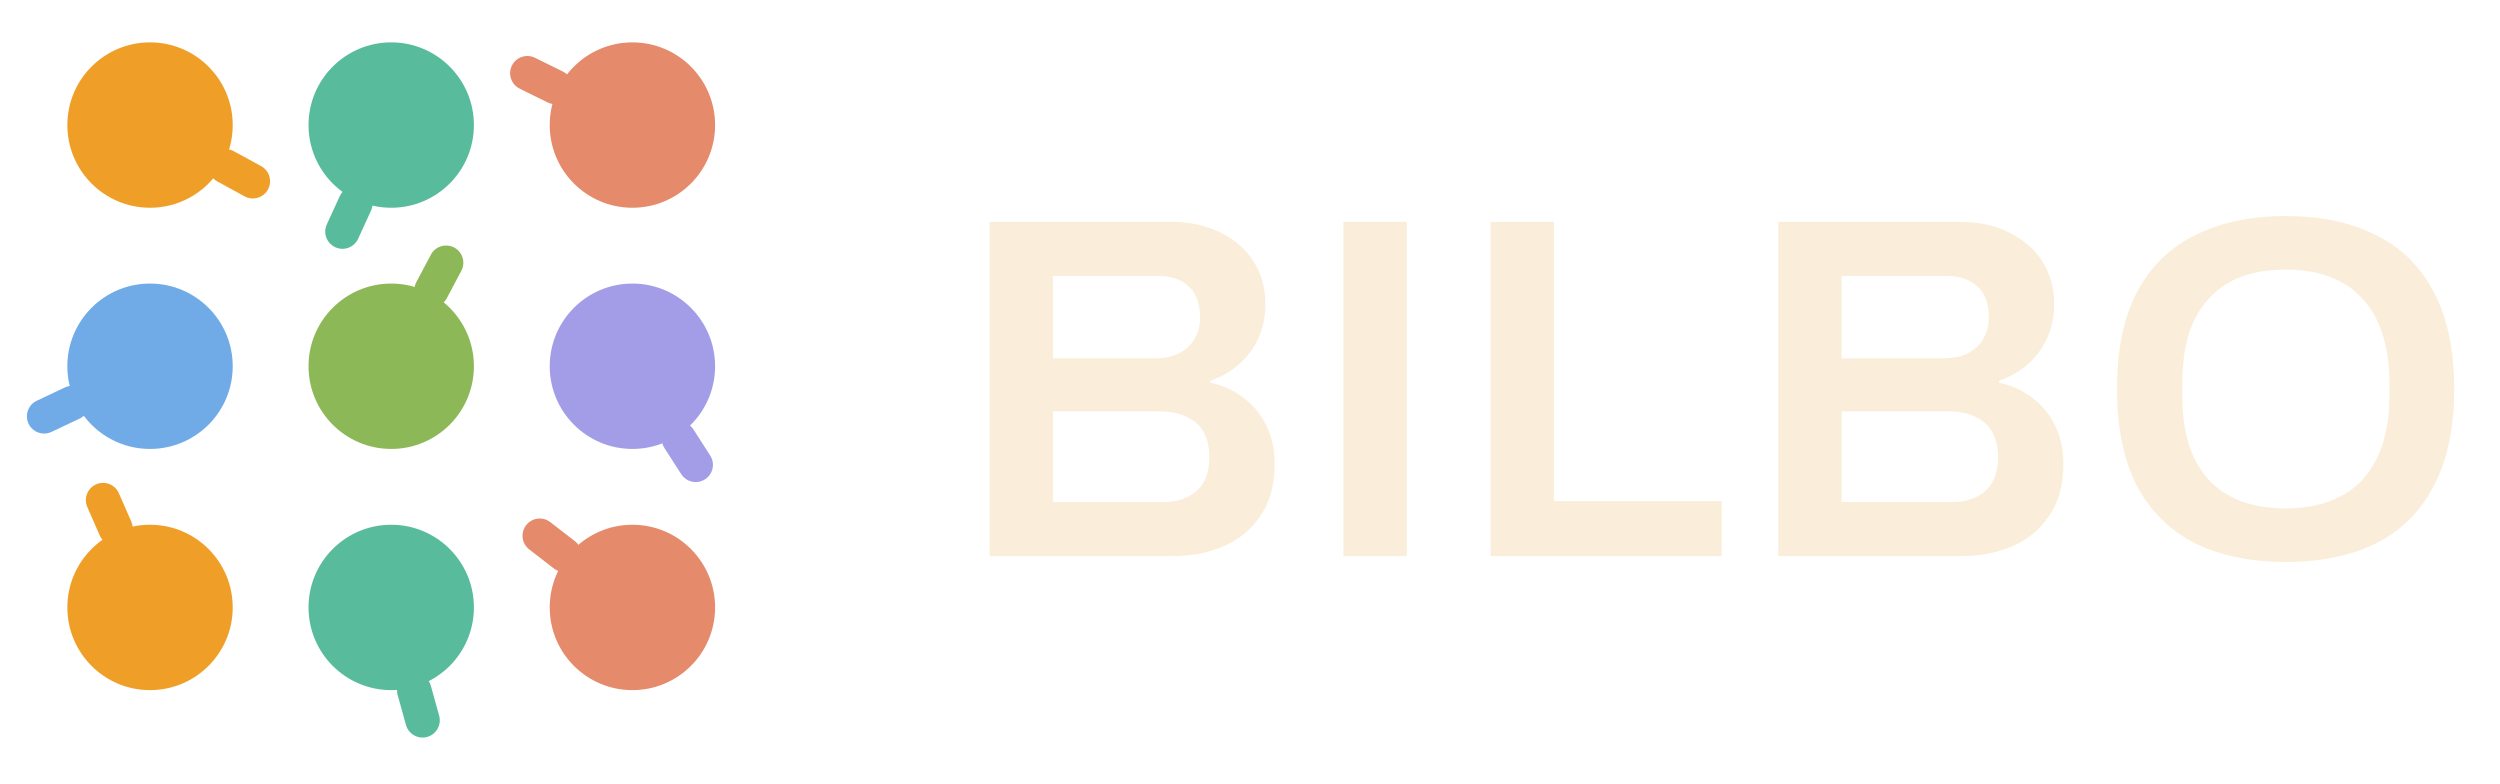
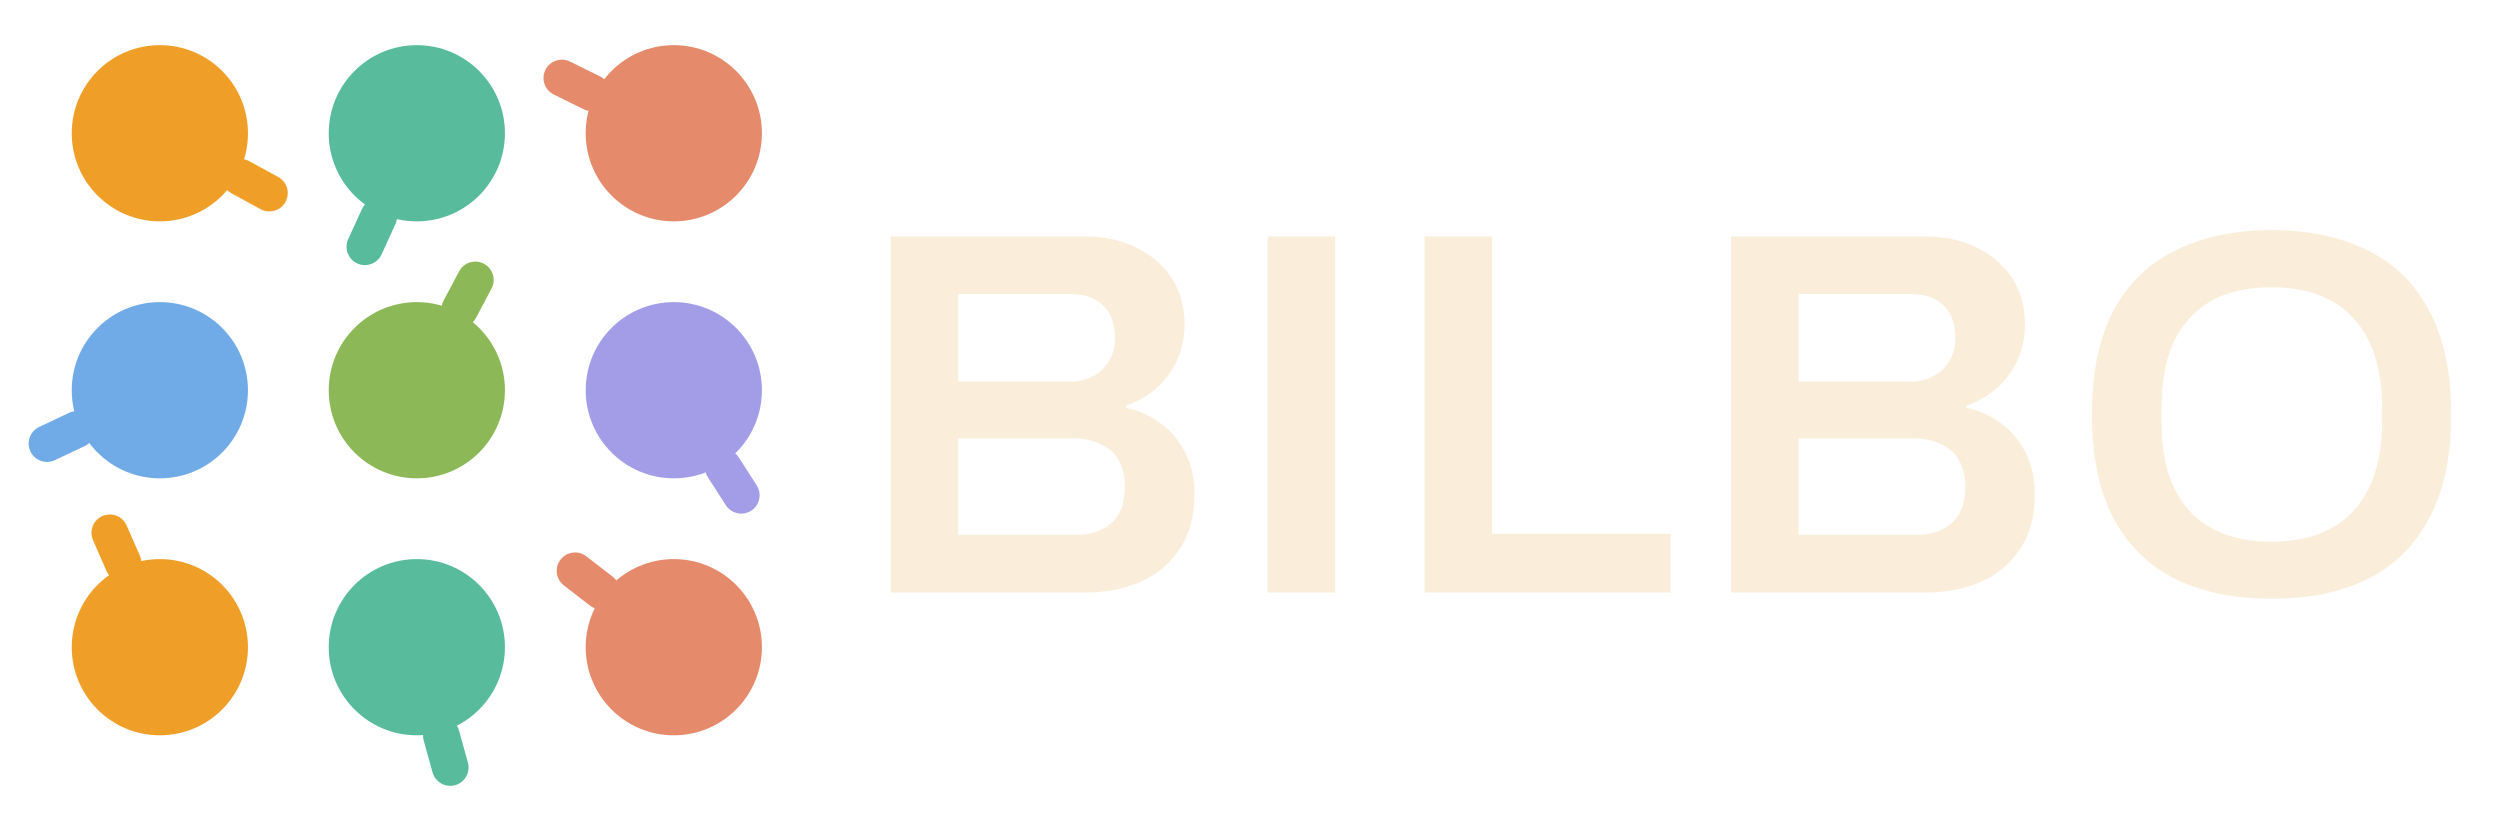
- <svg xmlns="http://www.w3.org/2000/svg" width="472" height="148" viewBox="0 0 472 148" fill="none">
+ <svg xmlns="http://www.w3.org/2000/svg" width="443" height="148" viewBox="0 0 443 148" fill="none">
  <g id="Export grid">
    <g id="bilbo-lockup-grid">
      <g id="Group">
        <circle id="Head" cx="28.326" cy="23.612" r="15.612" fill="#EF9F27" />
        <rect id="Tail direction" x="41.303" y="26.995" width="12.36" height="6.505" rx="3.253" transform="rotate(28.6479 41.3034 26.9954)" fill="#EF9F27" />
        <circle id="Head_2" cx="73.862" cy="23.612" r="15.612" fill="#58BC9C" />
        <rect id="Tail direction_2" x="71.406" y="36.796" width="12.36" height="6.505" rx="3.253" transform="rotate(114.592 71.4059 36.7961)" fill="#58BC9C" />
        <circle id="Head_3" cx="119.399" cy="23.612" r="15.612" fill="#E58A6B" />
        <rect id="Tail direction_3" x="106.292" y="20.772" width="12.36" height="6.505" rx="3.253" transform="rotate(-153.735 106.292 20.7717)" fill="#E58A6B" />
        <circle id="Head_4" cx="28.326" cy="69.148" r="15.612" fill="#70ABE7" />
        <rect id="Tail direction_4" x="17.954" y="77.649" width="12.36" height="6.505" rx="3.253" transform="rotate(154.699 17.9543 77.6492)" fill="#70ABE7" />
        <circle id="Head_5" cx="73.862" cy="69.148" r="15.612" fill="#8DB857" />
        <rect id="Tail direction_5" x="77.085" y="56.13" width="12.36" height="6.505" rx="3.253" transform="rotate(-62.0619 77.0845 56.1304)" fill="#8DB857" />
        <circle id="Head_6" cx="119.399" cy="69.148" r="15.612" fill="#A39DE8" />
        <rect id="Tail direction_6" x="129.165" y="78.339" width="12.36" height="6.505" rx="3.253" transform="rotate(57.2958 129.165 78.3389)" fill="#A39DE8" />
        <circle id="Head_7" cx="28.326" cy="114.684" r="15.612" fill="#EF9F27" />
        <rect id="Tail direction_7" x="20.132" y="104.068" width="12.36" height="6.505" rx="3.253" transform="rotate(-113.628 20.132 104.068)" fill="#EF9F27" />
        <circle id="Head_8" cx="73.862" cy="114.684" r="15.612" fill="#58BC9C" />
        <rect id="Tail direction_8" x="80.477" y="126.351" width="12.36" height="6.505" rx="3.253" transform="rotate(74.4845 80.4768 126.351)" fill="#58BC9C" />
        <circle id="Head_9" cx="119.399" cy="114.684" r="15.612" fill="#E58A6B" />
        <rect id="Tail direction_9" x="107.118" y="109.297" width="12.36" height="6.505" rx="3.253" transform="rotate(-142.276 107.118 109.297)" fill="#E58A6B" />
      </g>
-       <path id="BILBO" d="M186.835 105V41.888H221.243C224.616 41.888 227.622 42.532 230.259 43.82C232.958 45.108 235.074 46.917 236.607 49.248C238.14 51.579 238.907 54.308 238.907 57.436C238.907 59.828 238.447 62.005 237.527 63.968C236.607 65.931 235.35 67.587 233.755 68.936C232.222 70.224 230.474 71.205 228.511 71.88V72.248C230.842 72.739 232.927 73.689 234.767 75.1C236.607 76.449 238.048 78.197 239.091 80.344C240.134 82.429 240.655 84.852 240.655 87.612C240.655 91.537 239.766 94.788 237.987 97.364C236.27 99.94 233.939 101.872 230.995 103.16C228.112 104.387 224.862 105 221.243 105H186.835ZM198.795 94.788H219.679C222.194 94.788 224.248 94.113 225.843 92.764C227.499 91.353 228.327 89.176 228.327 86.232C228.327 84.515 227.99 83.012 227.315 81.724C226.64 80.436 225.598 79.455 224.187 78.78C222.838 78.044 221.09 77.676 218.943 77.676H198.795V94.788ZM198.795 67.648H218.115C219.955 67.648 221.488 67.311 222.715 66.636C224.003 65.961 224.954 65.041 225.567 63.876C226.242 62.711 226.579 61.423 226.579 60.012C226.579 57.313 225.843 55.32 224.371 54.032C222.96 52.744 221.09 52.1 218.759 52.1H198.795V67.648ZM253.632 105V41.888H265.592V105H253.632ZM281.437 105V41.888H293.397V94.604H325.045V105H281.437ZM335.746 105V41.888H370.154C373.527 41.888 376.532 42.532 379.17 43.82C381.868 45.108 383.984 46.917 385.518 49.248C387.051 51.579 387.818 54.308 387.818 57.436C387.818 59.828 387.358 62.005 386.438 63.968C385.518 65.931 384.26 67.587 382.666 68.936C381.132 70.224 379.384 71.205 377.422 71.88V72.248C379.752 72.739 381.838 73.689 383.678 75.1C385.518 76.449 386.959 78.197 388.002 80.344C389.044 82.429 389.566 84.852 389.566 87.612C389.566 91.537 388.676 94.788 386.898 97.364C385.18 99.94 382.85 101.872 379.906 103.16C377.023 104.387 373.772 105 370.154 105H335.746ZM347.706 94.788H368.59C371.104 94.788 373.159 94.113 374.754 92.764C376.41 91.353 377.238 89.176 377.238 86.232C377.238 84.515 376.9 83.012 376.226 81.724C375.551 80.436 374.508 79.455 373.098 78.78C371.748 78.044 370 77.676 367.854 77.676H347.706V94.788ZM347.706 67.648H367.026C368.866 67.648 370.399 67.311 371.626 66.636C372.914 65.961 373.864 65.041 374.478 63.876C375.152 62.711 375.49 61.423 375.49 60.012C375.49 57.313 374.754 55.32 373.282 54.032C371.871 52.744 370 52.1 367.67 52.1H347.706V67.648ZM431.523 106.104C424.96 106.104 419.287 104.939 414.503 102.608C409.719 100.216 406.039 96.597 403.463 91.752C400.948 86.907 399.691 80.804 399.691 73.444C399.691 66.023 400.948 59.92 403.463 55.136C406.039 50.291 409.719 46.703 414.503 44.372C419.287 41.98 424.96 40.784 431.523 40.784C438.147 40.784 443.82 41.98 448.543 44.372C453.327 46.703 456.976 50.291 459.491 55.136C462.067 59.92 463.355 66.023 463.355 73.444C463.355 80.804 462.067 86.907 459.491 91.752C456.976 96.597 453.327 100.216 448.543 102.608C443.82 104.939 438.147 106.104 431.523 106.104ZM431.523 95.984C434.712 95.984 437.503 95.524 439.895 94.604C442.348 93.684 444.403 92.335 446.059 90.556C447.715 88.716 448.972 86.477 449.831 83.84C450.689 81.141 451.119 78.044 451.119 74.548V72.524C451.119 68.967 450.689 65.839 449.831 63.14C448.972 60.441 447.715 58.203 446.059 56.424C444.403 54.584 442.348 53.204 439.895 52.284C437.503 51.364 434.712 50.904 431.523 50.904C428.333 50.904 425.512 51.364 423.059 52.284C420.667 53.204 418.643 54.584 416.987 56.424C415.331 58.203 414.073 60.441 413.215 63.14C412.417 65.839 412.019 68.967 412.019 72.524V74.548C412.019 78.044 412.417 81.141 413.215 83.84C414.073 86.477 415.331 88.716 416.987 90.556C418.643 92.335 420.667 93.684 423.059 94.604C425.512 95.524 428.333 95.984 431.523 95.984Z" fill="#FAEEDA" />
+       <path id="BILBO" d="M186.835 105V41.888H221.243C224.616 41.888 227.622 42.532 230.259 43.82C232.958 45.108 235.074 46.917 236.607 49.248C238.14 51.579 238.907 54.308 238.907 57.436C238.907 59.828 238.447 62.005 237.527 63.968C236.607 65.931 235.35 67.587 233.755 68.936C232.222 70.224 230.474 71.205 228.511 71.88V72.248C230.842 72.739 232.927 73.689 234.767 75.1C236.607 76.449 238.048 78.197 239.091 80.344C240.134 82.429 240.655 84.852 240.655 87.612C240.655 91.537 239.766 94.788 237.987 97.364C236.27 99.94 233.939 101.872 230.995 103.16C228.112 104.387 224.862 105 221.243 105H186.835ZM198.795 94.788H219.679C222.194 94.788 224.248 94.113 225.843 92.764C227.499 91.353 228.327 89.176 228.327 86.232C228.327 84.515 227.99 83.012 227.315 81.724C226.64 80.436 225.598 79.455 224.187 78.78C222.838 78.044 221.09 77.676 218.943 77.676H198.795V94.788ZM198.795 67.648H218.115C219.955 67.648 221.488 67.311 222.715 66.636C224.003 65.961 224.954 65.041 225.567 63.876C226.242 62.711 226.579 61.423 226.579 60.012C226.579 57.313 225.843 55.32 224.371 54.032C222.96 52.744 221.09 52.1 218.759 52.1H198.795V67.648ZM253.632 105V41.888H265.592V105H253.632ZM281.437 105V41.888H293.397V94.604H325.045V105H281.437ZM335.746 105V41.888H370.154C373.527 41.888 376.532 42.532 379.17 43.82C381.868 45.108 383.984 46.917 385.518 49.248C387.051 51.579 387.818 54.308 387.818 57.436C387.818 59.828 387.358 62.005 386.438 63.968C385.518 65.931 384.26 67.587 382.666 68.936C381.132 70.224 379.384 71.205 377.422 71.88V72.248C379.752 72.739 381.838 73.689 383.678 75.1C385.518 76.449 386.959 78.197 388.002 80.344C389.044 82.429 389.566 84.852 389.566 87.612C389.566 91.537 388.676 94.788 386.898 97.364C385.18 99.94 382.85 101.872 379.906 103.16C377.023 104.387 373.772 105 370.154 105H335.746ZM347.706 94.788H368.59C371.104 94.788 373.159 94.113 374.754 92.764C376.41 91.353 377.238 89.176 377.238 86.232C377.238 84.515 376.9 83.012 376.226 81.724C375.551 80.436 374.508 79.455 373.098 78.78C371.748 78.044 370 77.676 367.854 77.676H347.706V94.788ZM347.706 67.648H367.026C368.866 67.648 370.399 67.311 371.626 66.636C372.914 65.961 373.864 65.041 374.478 63.876C375.152 62.711 375.49 61.423 375.49 60.012C375.49 57.313 374.754 55.32 373.282 54.032C371.871 52.744 370 52.1 367.67 52.1H347.706V67.648ZM431.523 106.104C424.96 106.104 419.287 104.939 414.503 102.608C409.719 100.216 406.039 96.597 403.463 91.752C400.948 86.907 399.691 80.804 399.691 73.444C399.691 66.023 400.948 59.92 403.463 55.136C406.039 50.291 409.719 46.703 414.503 44.372C419.287 41.98 424.96 40.784 431.523 40.784C438.147 40.784 443.82 41.98 448.543 44.372C453.327 46.703 456.976 50.291 459.491 55.136C462.067 59.92 463.355 66.023 463.355 73.444C463.355 80.804 462.067 86.907 459.491 91.752C456.976 96.597 453.327 100.216 448.543 102.608C443.82 104.939 438.147 106.104 431.523 106.104ZM431.523 95.984C434.712 95.984 437.503 95.524 439.895 94.604C442.348 93.684 444.403 92.335 446.059 90.556C447.715 88.716 448.972 86.477 449.831 83.84C450.689 81.141 451.119 78.044 451.119 74.548V72.524C451.119 68.967 450.689 65.839 449.831 63.14C448.972 60.441 447.715 58.203 446.059 56.424C444.403 54.584 442.348 53.204 439.895 52.284C437.503 51.364 434.712 50.904 431.523 50.904C428.333 50.904 425.512 51.364 423.059 52.284C420.667 53.204 418.643 54.584 416.987 56.424C415.331 58.203 414.073 60.441 413.215 63.14C412.417 65.839 412.019 68.967 412.019 72.524V74.548C412.019 78.044 412.417 81.141 413.215 83.84C414.073 86.477 415.331 88.716 416.987 90.556C418.643 92.335 420.667 93.684 423.059 94.604C425.512 95.524 428.333 95.984 431.523 95.984Z" fill="#FAEEDA" transform="translate(-29,0)" />
    </g>
  </g>
</svg>
